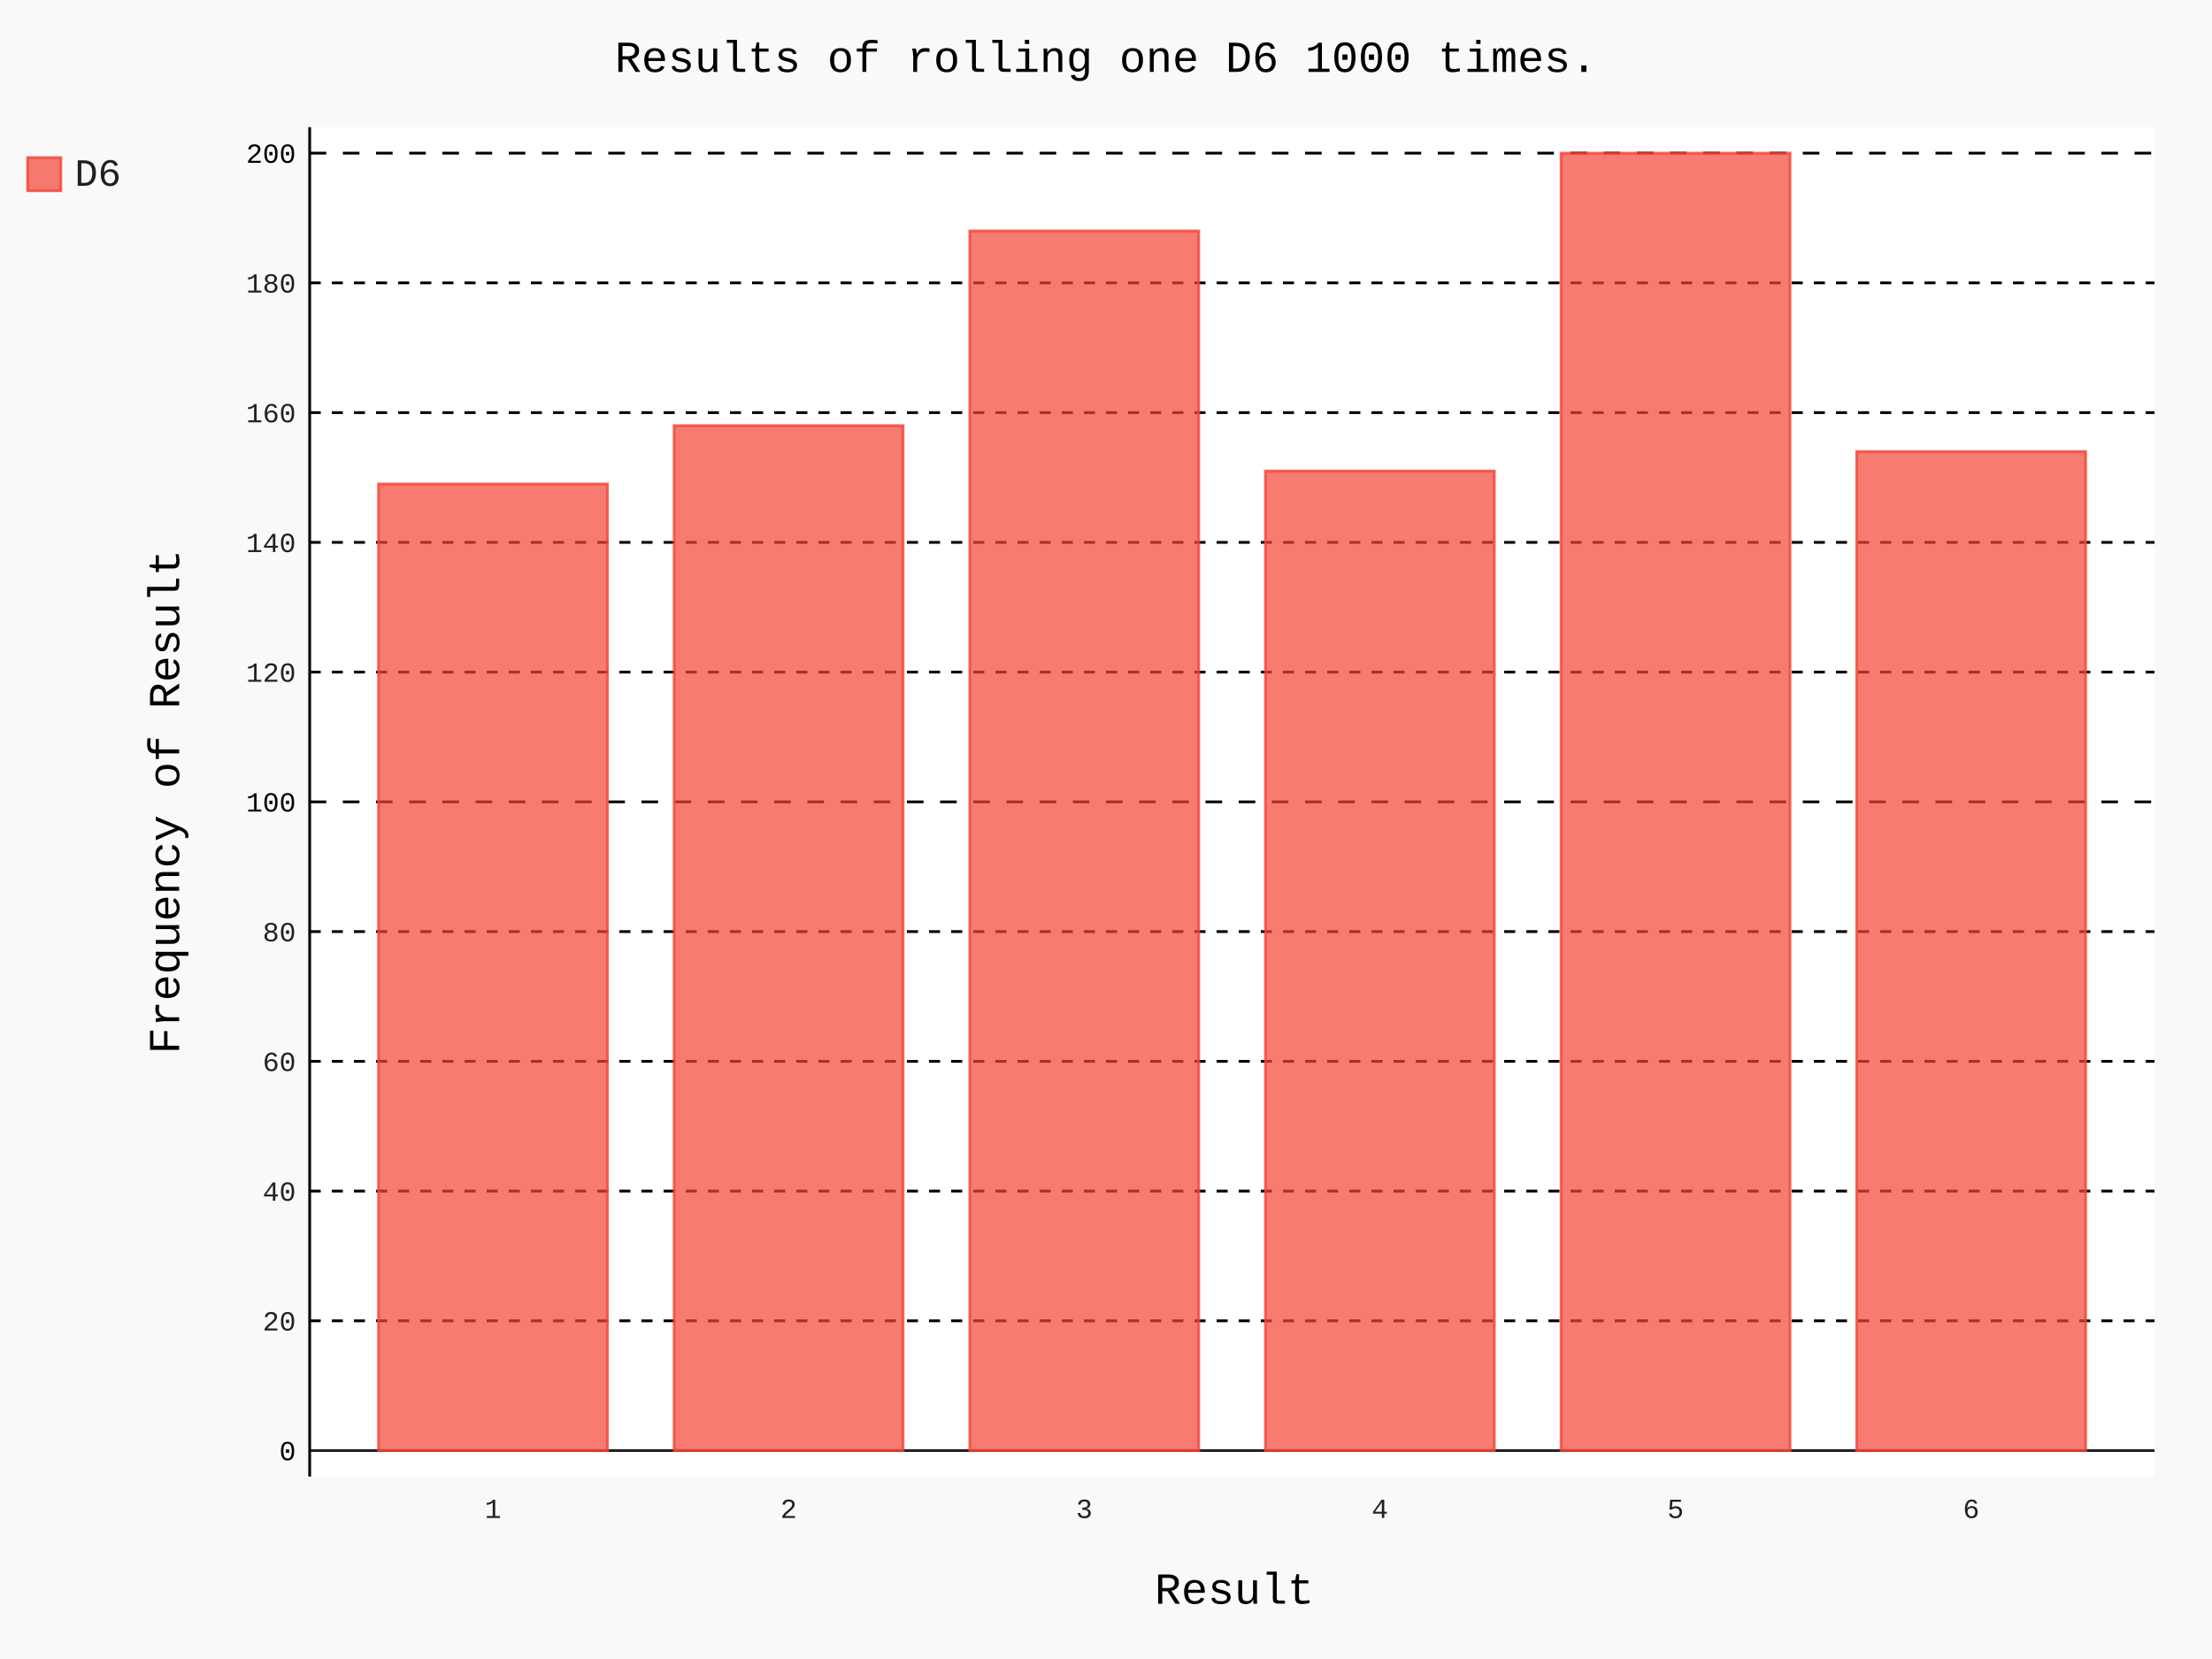
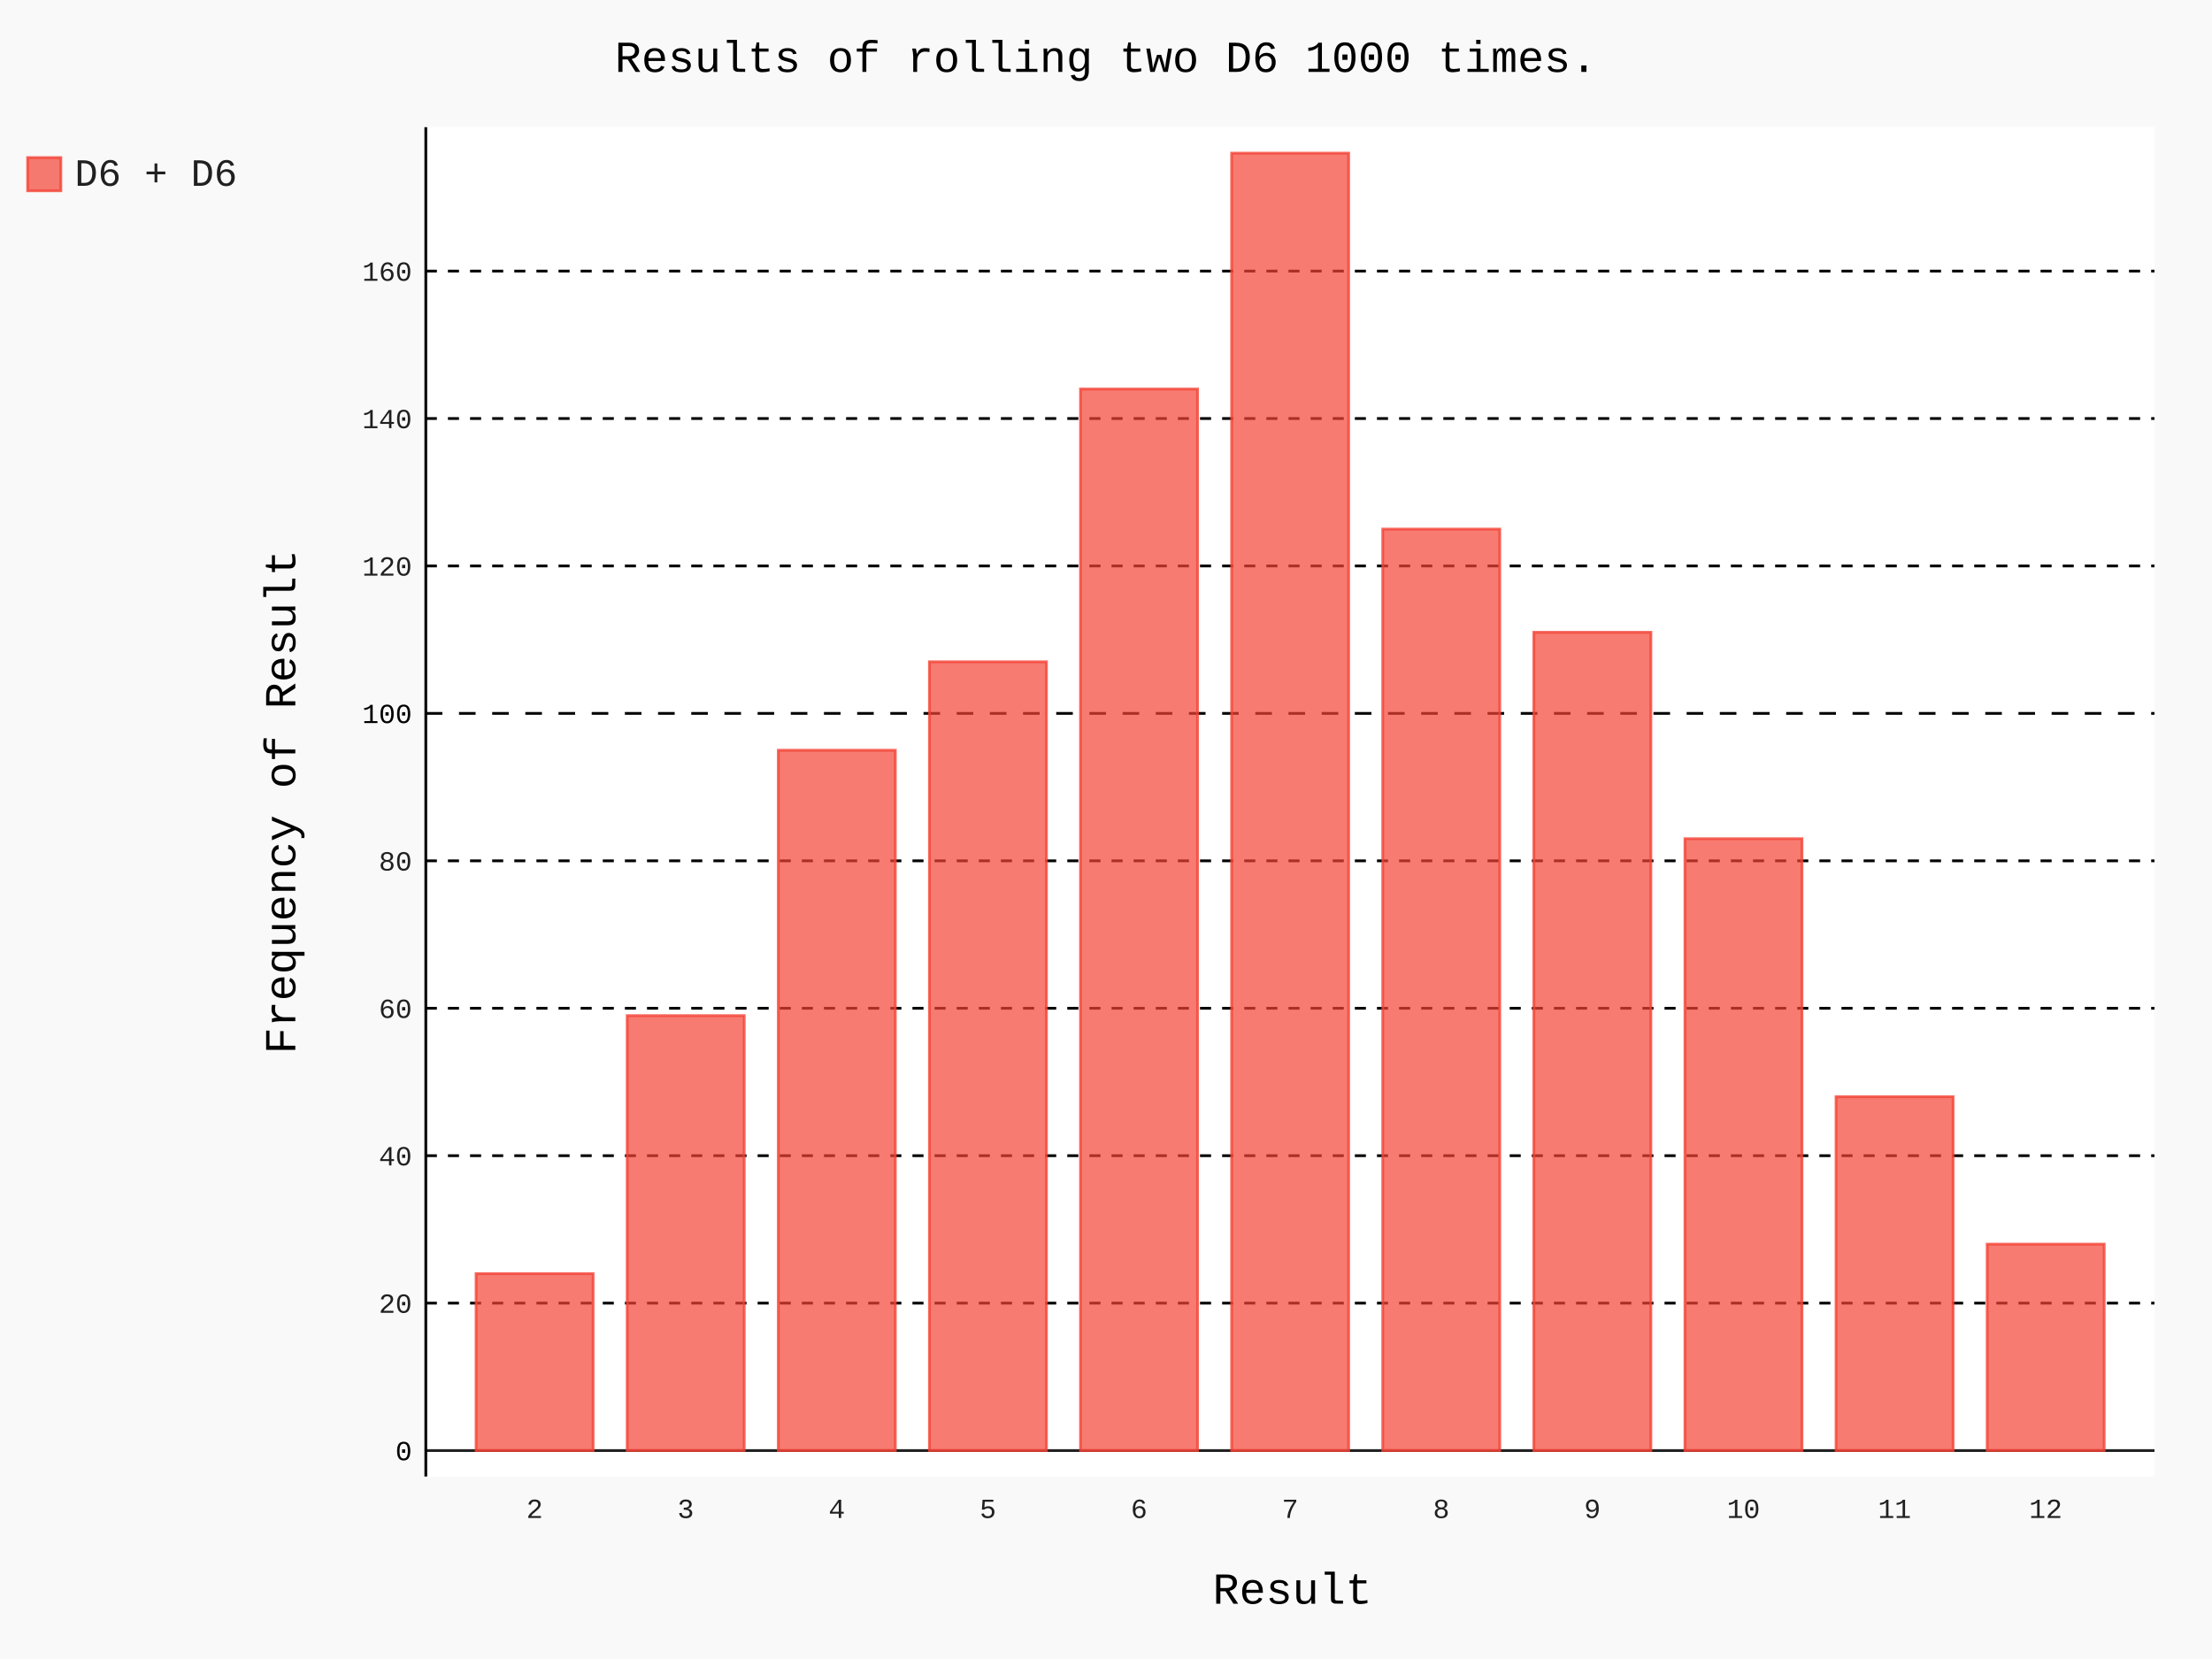
- <svg xmlns="http://www.w3.org/2000/svg" id="chart-b6f6c526-5add-4656-a0cb-c7dac02ddfa5" class="pygal-chart" viewBox="0 0 800 600">
+ <svg xmlns="http://www.w3.org/2000/svg" id="chart-33bcd20e-a2d9-48b5-a888-8a947f97228a" class="pygal-chart" viewBox="0 0 800 600">
  <defs>
-     <style type="text/css">#chart-b6f6c526-5add-4656-a0cb-c7dac02ddfa5{-webkit-user-select:none;-webkit-font-smoothing:antialiased;font-family:Consolas,"Liberation Mono",Menlo,Courier,monospace}#chart-b6f6c526-5add-4656-a0cb-c7dac02ddfa5 .title{font-family:Consolas,"Liberation Mono",Menlo,Courier,monospace;font-size:16px}#chart-b6f6c526-5add-4656-a0cb-c7dac02ddfa5 .legends .legend text{font-family:Consolas,"Liberation Mono",Menlo,Courier,monospace;font-size:14px}#chart-b6f6c526-5add-4656-a0cb-c7dac02ddfa5 .axis text{font-family:Consolas,"Liberation Mono",Menlo,Courier,monospace;font-size:10px}#chart-b6f6c526-5add-4656-a0cb-c7dac02ddfa5 .axis text.major{font-family:Consolas,"Liberation Mono",Menlo,Courier,monospace;font-size:10px}#chart-b6f6c526-5add-4656-a0cb-c7dac02ddfa5 .text-overlay text.value{font-family:Consolas,"Liberation Mono",Menlo,Courier,monospace;font-size:16px}#chart-b6f6c526-5add-4656-a0cb-c7dac02ddfa5 .text-overlay text.label{font-family:Consolas,"Liberation Mono",Menlo,Courier,monospace;font-size:10px}#chart-b6f6c526-5add-4656-a0cb-c7dac02ddfa5 .tooltip{font-family:Consolas,"Liberation Mono",Menlo,Courier,monospace;font-size:14px}#chart-b6f6c526-5add-4656-a0cb-c7dac02ddfa5 text.no_data{font-family:Consolas,"Liberation Mono",Menlo,Courier,monospace;font-size:64px}
- #chart-b6f6c526-5add-4656-a0cb-c7dac02ddfa5{background-color:rgba(249,249,249,1)}#chart-b6f6c526-5add-4656-a0cb-c7dac02ddfa5 path,#chart-b6f6c526-5add-4656-a0cb-c7dac02ddfa5 line,#chart-b6f6c526-5add-4656-a0cb-c7dac02ddfa5 rect,#chart-b6f6c526-5add-4656-a0cb-c7dac02ddfa5 circle{-webkit-transition:150ms;-moz-transition:150ms;transition:150ms}#chart-b6f6c526-5add-4656-a0cb-c7dac02ddfa5 .graph &gt; .background{fill:rgba(249,249,249,1)}#chart-b6f6c526-5add-4656-a0cb-c7dac02ddfa5 .plot &gt; .background{fill:rgba(255,255,255,1)}#chart-b6f6c526-5add-4656-a0cb-c7dac02ddfa5 .graph{fill:rgba(0,0,0,.87)}#chart-b6f6c526-5add-4656-a0cb-c7dac02ddfa5 text.no_data{fill:rgba(0,0,0,1)}#chart-b6f6c526-5add-4656-a0cb-c7dac02ddfa5 .title{fill:rgba(0,0,0,1)}#chart-b6f6c526-5add-4656-a0cb-c7dac02ddfa5 .legends .legend text{fill:rgba(0,0,0,.87)}#chart-b6f6c526-5add-4656-a0cb-c7dac02ddfa5 .legends .legend:hover text{fill:rgba(0,0,0,1)}#chart-b6f6c526-5add-4656-a0cb-c7dac02ddfa5 .axis .line{stroke:rgba(0,0,0,1)}#chart-b6f6c526-5add-4656-a0cb-c7dac02ddfa5 .axis .guide.line{stroke:rgba(0,0,0,.54)}#chart-b6f6c526-5add-4656-a0cb-c7dac02ddfa5 .axis .major.line{stroke:rgba(0,0,0,.87)}#chart-b6f6c526-5add-4656-a0cb-c7dac02ddfa5 .axis text.major{fill:rgba(0,0,0,1)}#chart-b6f6c526-5add-4656-a0cb-c7dac02ddfa5 .axis.y .guides:hover .guide.line,#chart-b6f6c526-5add-4656-a0cb-c7dac02ddfa5 .line-graph .axis.x .guides:hover .guide.line,#chart-b6f6c526-5add-4656-a0cb-c7dac02ddfa5 .stackedline-graph .axis.x .guides:hover .guide.line,#chart-b6f6c526-5add-4656-a0cb-c7dac02ddfa5 .xy-graph .axis.x .guides:hover .guide.line{stroke:rgba(0,0,0,1)}#chart-b6f6c526-5add-4656-a0cb-c7dac02ddfa5 .axis .guides:hover text{fill:rgba(0,0,0,1)}#chart-b6f6c526-5add-4656-a0cb-c7dac02ddfa5 .reactive{fill-opacity:.7;stroke-opacity:.8;stroke-width:1}#chart-b6f6c526-5add-4656-a0cb-c7dac02ddfa5 .ci{stroke:rgba(0,0,0,.87)}#chart-b6f6c526-5add-4656-a0cb-c7dac02ddfa5 .reactive.active,#chart-b6f6c526-5add-4656-a0cb-c7dac02ddfa5 .active .reactive{fill-opacity:.8;stroke-opacity:.9;stroke-width:4}#chart-b6f6c526-5add-4656-a0cb-c7dac02ddfa5 .ci .reactive.active{stroke-width:1.5}#chart-b6f6c526-5add-4656-a0cb-c7dac02ddfa5 .series text{fill:rgba(0,0,0,1)}#chart-b6f6c526-5add-4656-a0cb-c7dac02ddfa5 .tooltip rect{fill:rgba(255,255,255,1);stroke:rgba(0,0,0,1);-webkit-transition:opacity 150ms;-moz-transition:opacity 150ms;transition:opacity 150ms}#chart-b6f6c526-5add-4656-a0cb-c7dac02ddfa5 .tooltip .label{fill:rgba(0,0,0,.87)}#chart-b6f6c526-5add-4656-a0cb-c7dac02ddfa5 .tooltip .label{fill:rgba(0,0,0,.87)}#chart-b6f6c526-5add-4656-a0cb-c7dac02ddfa5 .tooltip .legend{font-size:.8em;fill:rgba(0,0,0,.54)}#chart-b6f6c526-5add-4656-a0cb-c7dac02ddfa5 .tooltip .x_label{font-size:.6em;fill:rgba(0,0,0,1)}#chart-b6f6c526-5add-4656-a0cb-c7dac02ddfa5 .tooltip .xlink{font-size:.5em;text-decoration:underline}#chart-b6f6c526-5add-4656-a0cb-c7dac02ddfa5 .tooltip .value{font-size:1.5em}#chart-b6f6c526-5add-4656-a0cb-c7dac02ddfa5 .bound{font-size:.5em}#chart-b6f6c526-5add-4656-a0cb-c7dac02ddfa5 .max-value{font-size:.75em;fill:rgba(0,0,0,.54)}#chart-b6f6c526-5add-4656-a0cb-c7dac02ddfa5 .map-element{fill:rgba(255,255,255,1);stroke:rgba(0,0,0,.54) !important}#chart-b6f6c526-5add-4656-a0cb-c7dac02ddfa5 .map-element .reactive{fill-opacity:inherit;stroke-opacity:inherit}#chart-b6f6c526-5add-4656-a0cb-c7dac02ddfa5 .color-0,#chart-b6f6c526-5add-4656-a0cb-c7dac02ddfa5 .color-0 a:visited{stroke:#F44336;fill:#F44336}#chart-b6f6c526-5add-4656-a0cb-c7dac02ddfa5 .text-overlay .color-0 text{fill:black}
- #chart-b6f6c526-5add-4656-a0cb-c7dac02ddfa5 text.no_data{text-anchor:middle}#chart-b6f6c526-5add-4656-a0cb-c7dac02ddfa5 .guide.line{fill:none}#chart-b6f6c526-5add-4656-a0cb-c7dac02ddfa5 .centered{text-anchor:middle}#chart-b6f6c526-5add-4656-a0cb-c7dac02ddfa5 .title{text-anchor:middle}#chart-b6f6c526-5add-4656-a0cb-c7dac02ddfa5 .legends .legend text{fill-opacity:1}#chart-b6f6c526-5add-4656-a0cb-c7dac02ddfa5 .axis.x text{text-anchor:middle}#chart-b6f6c526-5add-4656-a0cb-c7dac02ddfa5 .axis.x:not(.web) text[transform]{text-anchor:start}#chart-b6f6c526-5add-4656-a0cb-c7dac02ddfa5 .axis.x:not(.web) text[transform].backwards{text-anchor:end}#chart-b6f6c526-5add-4656-a0cb-c7dac02ddfa5 .axis.y text{text-anchor:end}#chart-b6f6c526-5add-4656-a0cb-c7dac02ddfa5 .axis.y text[transform].backwards{text-anchor:start}#chart-b6f6c526-5add-4656-a0cb-c7dac02ddfa5 .axis.y2 text{text-anchor:start}#chart-b6f6c526-5add-4656-a0cb-c7dac02ddfa5 .axis.y2 text[transform].backwards{text-anchor:end}#chart-b6f6c526-5add-4656-a0cb-c7dac02ddfa5 .axis .guide.line{stroke-dasharray:4,4;stroke:black}#chart-b6f6c526-5add-4656-a0cb-c7dac02ddfa5 .axis .major.guide.line{stroke-dasharray:6,6;stroke:black}#chart-b6f6c526-5add-4656-a0cb-c7dac02ddfa5 .horizontal .axis.y .guide.line,#chart-b6f6c526-5add-4656-a0cb-c7dac02ddfa5 .horizontal .axis.y2 .guide.line,#chart-b6f6c526-5add-4656-a0cb-c7dac02ddfa5 .vertical .axis.x .guide.line{opacity:0}#chart-b6f6c526-5add-4656-a0cb-c7dac02ddfa5 .horizontal .axis.always_show .guide.line,#chart-b6f6c526-5add-4656-a0cb-c7dac02ddfa5 .vertical .axis.always_show .guide.line{opacity:1 !important}#chart-b6f6c526-5add-4656-a0cb-c7dac02ddfa5 .axis.y .guides:hover .guide.line,#chart-b6f6c526-5add-4656-a0cb-c7dac02ddfa5 .axis.y2 .guides:hover .guide.line,#chart-b6f6c526-5add-4656-a0cb-c7dac02ddfa5 .axis.x .guides:hover .guide.line{opacity:1}#chart-b6f6c526-5add-4656-a0cb-c7dac02ddfa5 .axis .guides:hover text{opacity:1}#chart-b6f6c526-5add-4656-a0cb-c7dac02ddfa5 .nofill{fill:none}#chart-b6f6c526-5add-4656-a0cb-c7dac02ddfa5 .subtle-fill{fill-opacity:.2}#chart-b6f6c526-5add-4656-a0cb-c7dac02ddfa5 .dot{stroke-width:1px;fill-opacity:1;stroke-opacity:1}#chart-b6f6c526-5add-4656-a0cb-c7dac02ddfa5 .dot.active{stroke-width:5px}#chart-b6f6c526-5add-4656-a0cb-c7dac02ddfa5 .dot.negative{fill:transparent}#chart-b6f6c526-5add-4656-a0cb-c7dac02ddfa5 text,#chart-b6f6c526-5add-4656-a0cb-c7dac02ddfa5 tspan{stroke:none !important}#chart-b6f6c526-5add-4656-a0cb-c7dac02ddfa5 .series text.active{opacity:1}#chart-b6f6c526-5add-4656-a0cb-c7dac02ddfa5 .tooltip rect{fill-opacity:.95;stroke-width:.5}#chart-b6f6c526-5add-4656-a0cb-c7dac02ddfa5 .tooltip text{fill-opacity:1}#chart-b6f6c526-5add-4656-a0cb-c7dac02ddfa5 .showable{visibility:hidden}#chart-b6f6c526-5add-4656-a0cb-c7dac02ddfa5 .showable.shown{visibility:visible}#chart-b6f6c526-5add-4656-a0cb-c7dac02ddfa5 .gauge-background{fill:rgba(229,229,229,1);stroke:none}#chart-b6f6c526-5add-4656-a0cb-c7dac02ddfa5 .bg-lines{stroke:rgba(249,249,249,1);stroke-width:2px}</style>
+     <style type="text/css">#chart-33bcd20e-a2d9-48b5-a888-8a947f97228a{-webkit-user-select:none;-webkit-font-smoothing:antialiased;font-family:Consolas,"Liberation Mono",Menlo,Courier,monospace}#chart-33bcd20e-a2d9-48b5-a888-8a947f97228a .title{font-family:Consolas,"Liberation Mono",Menlo,Courier,monospace;font-size:16px}#chart-33bcd20e-a2d9-48b5-a888-8a947f97228a .legends .legend text{font-family:Consolas,"Liberation Mono",Menlo,Courier,monospace;font-size:14px}#chart-33bcd20e-a2d9-48b5-a888-8a947f97228a .axis text{font-family:Consolas,"Liberation Mono",Menlo,Courier,monospace;font-size:10px}#chart-33bcd20e-a2d9-48b5-a888-8a947f97228a .axis text.major{font-family:Consolas,"Liberation Mono",Menlo,Courier,monospace;font-size:10px}#chart-33bcd20e-a2d9-48b5-a888-8a947f97228a .text-overlay text.value{font-family:Consolas,"Liberation Mono",Menlo,Courier,monospace;font-size:16px}#chart-33bcd20e-a2d9-48b5-a888-8a947f97228a .text-overlay text.label{font-family:Consolas,"Liberation Mono",Menlo,Courier,monospace;font-size:10px}#chart-33bcd20e-a2d9-48b5-a888-8a947f97228a .tooltip{font-family:Consolas,"Liberation Mono",Menlo,Courier,monospace;font-size:14px}#chart-33bcd20e-a2d9-48b5-a888-8a947f97228a text.no_data{font-family:Consolas,"Liberation Mono",Menlo,Courier,monospace;font-size:64px}
+ #chart-33bcd20e-a2d9-48b5-a888-8a947f97228a{background-color:rgba(249,249,249,1)}#chart-33bcd20e-a2d9-48b5-a888-8a947f97228a path,#chart-33bcd20e-a2d9-48b5-a888-8a947f97228a line,#chart-33bcd20e-a2d9-48b5-a888-8a947f97228a rect,#chart-33bcd20e-a2d9-48b5-a888-8a947f97228a circle{-webkit-transition:150ms;-moz-transition:150ms;transition:150ms}#chart-33bcd20e-a2d9-48b5-a888-8a947f97228a .graph &gt; .background{fill:rgba(249,249,249,1)}#chart-33bcd20e-a2d9-48b5-a888-8a947f97228a .plot &gt; .background{fill:rgba(255,255,255,1)}#chart-33bcd20e-a2d9-48b5-a888-8a947f97228a .graph{fill:rgba(0,0,0,.87)}#chart-33bcd20e-a2d9-48b5-a888-8a947f97228a text.no_data{fill:rgba(0,0,0,1)}#chart-33bcd20e-a2d9-48b5-a888-8a947f97228a .title{fill:rgba(0,0,0,1)}#chart-33bcd20e-a2d9-48b5-a888-8a947f97228a .legends .legend text{fill:rgba(0,0,0,.87)}#chart-33bcd20e-a2d9-48b5-a888-8a947f97228a .legends .legend:hover text{fill:rgba(0,0,0,1)}#chart-33bcd20e-a2d9-48b5-a888-8a947f97228a .axis .line{stroke:rgba(0,0,0,1)}#chart-33bcd20e-a2d9-48b5-a888-8a947f97228a .axis .guide.line{stroke:rgba(0,0,0,.54)}#chart-33bcd20e-a2d9-48b5-a888-8a947f97228a .axis .major.line{stroke:rgba(0,0,0,.87)}#chart-33bcd20e-a2d9-48b5-a888-8a947f97228a .axis text.major{fill:rgba(0,0,0,1)}#chart-33bcd20e-a2d9-48b5-a888-8a947f97228a .axis.y .guides:hover .guide.line,#chart-33bcd20e-a2d9-48b5-a888-8a947f97228a .line-graph .axis.x .guides:hover .guide.line,#chart-33bcd20e-a2d9-48b5-a888-8a947f97228a .stackedline-graph .axis.x .guides:hover .guide.line,#chart-33bcd20e-a2d9-48b5-a888-8a947f97228a .xy-graph .axis.x .guides:hover .guide.line{stroke:rgba(0,0,0,1)}#chart-33bcd20e-a2d9-48b5-a888-8a947f97228a .axis .guides:hover text{fill:rgba(0,0,0,1)}#chart-33bcd20e-a2d9-48b5-a888-8a947f97228a .reactive{fill-opacity:.7;stroke-opacity:.8;stroke-width:1}#chart-33bcd20e-a2d9-48b5-a888-8a947f97228a .ci{stroke:rgba(0,0,0,.87)}#chart-33bcd20e-a2d9-48b5-a888-8a947f97228a .reactive.active,#chart-33bcd20e-a2d9-48b5-a888-8a947f97228a .active .reactive{fill-opacity:.8;stroke-opacity:.9;stroke-width:4}#chart-33bcd20e-a2d9-48b5-a888-8a947f97228a .ci .reactive.active{stroke-width:1.5}#chart-33bcd20e-a2d9-48b5-a888-8a947f97228a .series text{fill:rgba(0,0,0,1)}#chart-33bcd20e-a2d9-48b5-a888-8a947f97228a .tooltip rect{fill:rgba(255,255,255,1);stroke:rgba(0,0,0,1);-webkit-transition:opacity 150ms;-moz-transition:opacity 150ms;transition:opacity 150ms}#chart-33bcd20e-a2d9-48b5-a888-8a947f97228a .tooltip .label{fill:rgba(0,0,0,.87)}#chart-33bcd20e-a2d9-48b5-a888-8a947f97228a .tooltip .label{fill:rgba(0,0,0,.87)}#chart-33bcd20e-a2d9-48b5-a888-8a947f97228a .tooltip .legend{font-size:.8em;fill:rgba(0,0,0,.54)}#chart-33bcd20e-a2d9-48b5-a888-8a947f97228a .tooltip .x_label{font-size:.6em;fill:rgba(0,0,0,1)}#chart-33bcd20e-a2d9-48b5-a888-8a947f97228a .tooltip .xlink{font-size:.5em;text-decoration:underline}#chart-33bcd20e-a2d9-48b5-a888-8a947f97228a .tooltip .value{font-size:1.5em}#chart-33bcd20e-a2d9-48b5-a888-8a947f97228a .bound{font-size:.5em}#chart-33bcd20e-a2d9-48b5-a888-8a947f97228a .max-value{font-size:.75em;fill:rgba(0,0,0,.54)}#chart-33bcd20e-a2d9-48b5-a888-8a947f97228a .map-element{fill:rgba(255,255,255,1);stroke:rgba(0,0,0,.54) !important}#chart-33bcd20e-a2d9-48b5-a888-8a947f97228a .map-element .reactive{fill-opacity:inherit;stroke-opacity:inherit}#chart-33bcd20e-a2d9-48b5-a888-8a947f97228a .color-0,#chart-33bcd20e-a2d9-48b5-a888-8a947f97228a .color-0 a:visited{stroke:#F44336;fill:#F44336}#chart-33bcd20e-a2d9-48b5-a888-8a947f97228a .text-overlay .color-0 text{fill:black}
+ #chart-33bcd20e-a2d9-48b5-a888-8a947f97228a text.no_data{text-anchor:middle}#chart-33bcd20e-a2d9-48b5-a888-8a947f97228a .guide.line{fill:none}#chart-33bcd20e-a2d9-48b5-a888-8a947f97228a .centered{text-anchor:middle}#chart-33bcd20e-a2d9-48b5-a888-8a947f97228a .title{text-anchor:middle}#chart-33bcd20e-a2d9-48b5-a888-8a947f97228a .legends .legend text{fill-opacity:1}#chart-33bcd20e-a2d9-48b5-a888-8a947f97228a .axis.x text{text-anchor:middle}#chart-33bcd20e-a2d9-48b5-a888-8a947f97228a .axis.x:not(.web) text[transform]{text-anchor:start}#chart-33bcd20e-a2d9-48b5-a888-8a947f97228a .axis.x:not(.web) text[transform].backwards{text-anchor:end}#chart-33bcd20e-a2d9-48b5-a888-8a947f97228a .axis.y text{text-anchor:end}#chart-33bcd20e-a2d9-48b5-a888-8a947f97228a .axis.y text[transform].backwards{text-anchor:start}#chart-33bcd20e-a2d9-48b5-a888-8a947f97228a .axis.y2 text{text-anchor:start}#chart-33bcd20e-a2d9-48b5-a888-8a947f97228a .axis.y2 text[transform].backwards{text-anchor:end}#chart-33bcd20e-a2d9-48b5-a888-8a947f97228a .axis .guide.line{stroke-dasharray:4,4;stroke:black}#chart-33bcd20e-a2d9-48b5-a888-8a947f97228a .axis .major.guide.line{stroke-dasharray:6,6;stroke:black}#chart-33bcd20e-a2d9-48b5-a888-8a947f97228a .horizontal .axis.y .guide.line,#chart-33bcd20e-a2d9-48b5-a888-8a947f97228a .horizontal .axis.y2 .guide.line,#chart-33bcd20e-a2d9-48b5-a888-8a947f97228a .vertical .axis.x .guide.line{opacity:0}#chart-33bcd20e-a2d9-48b5-a888-8a947f97228a .horizontal .axis.always_show .guide.line,#chart-33bcd20e-a2d9-48b5-a888-8a947f97228a .vertical .axis.always_show .guide.line{opacity:1 !important}#chart-33bcd20e-a2d9-48b5-a888-8a947f97228a .axis.y .guides:hover .guide.line,#chart-33bcd20e-a2d9-48b5-a888-8a947f97228a .axis.y2 .guides:hover .guide.line,#chart-33bcd20e-a2d9-48b5-a888-8a947f97228a .axis.x .guides:hover .guide.line{opacity:1}#chart-33bcd20e-a2d9-48b5-a888-8a947f97228a .axis .guides:hover text{opacity:1}#chart-33bcd20e-a2d9-48b5-a888-8a947f97228a .nofill{fill:none}#chart-33bcd20e-a2d9-48b5-a888-8a947f97228a .subtle-fill{fill-opacity:.2}#chart-33bcd20e-a2d9-48b5-a888-8a947f97228a .dot{stroke-width:1px;fill-opacity:1;stroke-opacity:1}#chart-33bcd20e-a2d9-48b5-a888-8a947f97228a .dot.active{stroke-width:5px}#chart-33bcd20e-a2d9-48b5-a888-8a947f97228a .dot.negative{fill:transparent}#chart-33bcd20e-a2d9-48b5-a888-8a947f97228a text,#chart-33bcd20e-a2d9-48b5-a888-8a947f97228a tspan{stroke:none !important}#chart-33bcd20e-a2d9-48b5-a888-8a947f97228a .series text.active{opacity:1}#chart-33bcd20e-a2d9-48b5-a888-8a947f97228a .tooltip rect{fill-opacity:.95;stroke-width:.5}#chart-33bcd20e-a2d9-48b5-a888-8a947f97228a .tooltip text{fill-opacity:1}#chart-33bcd20e-a2d9-48b5-a888-8a947f97228a .showable{visibility:hidden}#chart-33bcd20e-a2d9-48b5-a888-8a947f97228a .showable.shown{visibility:visible}#chart-33bcd20e-a2d9-48b5-a888-8a947f97228a .gauge-background{fill:rgba(229,229,229,1);stroke:none}#chart-33bcd20e-a2d9-48b5-a888-8a947f97228a .bg-lines{stroke:rgba(249,249,249,1);stroke-width:2px}</style>
  </defs>
  <g class="graph bar-graph vertical">
    <rect x="0" y="0" width="800" height="600" class="background" />
-     <g transform="translate(112, 46)" class="plot">
-       <rect x="0" y="0" width="667.2" height="488" class="background" />
+     <g transform="translate(154, 46)" class="plot">
+       <rect x="0" y="0" width="625.2" height="488" class="background" />
      <g class="axis y always_show">
        <g class="guides">
-           <path d="M0 478.615 h667.2" class="axis major line" />
+           <path d="M0 478.615 h625.2" class="axis major line" />
          <text x="-5" y="482.115" class="major">0</text>
        </g>
        <g class="guides">
-           <path d="M0 431.692 h667.2" class="guide line" />
-           <text x="-5" y="435.192" class="">20</text>
+           <path d="M0 425.294 h625.2" class="guide line" />
+           <text x="-5" y="428.794" class="">20</text>
        </g>
        <g class="guides">
-           <path d="M0 384.769 h667.2" class="guide line" />
-           <text x="-5" y="388.269" class="">40</text>
+           <path d="M0 371.972 h625.2" class="guide line" />
+           <text x="-5" y="375.472" class="">40</text>
        </g>
        <g class="guides">
-           <path d="M0 337.846 h667.2" class="guide line" />
-           <text x="-5" y="341.346" class="">60</text>
+           <path d="M0 318.65 h625.2" class="guide line" />
+           <text x="-5" y="322.15" class="">60</text>
        </g>
        <g class="guides">
-           <path d="M0 290.923 h667.2" class="guide line" />
-           <text x="-5" y="294.423" class="">80</text>
+           <path d="M0 265.329 h625.2" class="guide line" />
+           <text x="-5" y="268.829" class="">80</text>
        </g>
        <g class="guides">
-           <path d="M0 244 h667.2" class="major guide line" />
-           <text x="-5" y="247.5" class="major">100</text>
+           <path d="M0 212.007 h625.2" class="major guide line" />
+           <text x="-5" y="215.507" class="major">100</text>
        </g>
        <g class="guides">
-           <path d="M0 197.077 h667.2" class="guide line" />
-           <text x="-5" y="200.577" class="">120</text>
+           <path d="M0 158.685 h625.2" class="guide line" />
+           <text x="-5" y="162.185" class="">120</text>
        </g>
        <g class="guides">
-           <path d="M0 150.154 h667.2" class="guide line" />
-           <text x="-5" y="153.654" class="">140</text>
+           <path d="M0 105.364 h625.2" class="guide line" />
+           <text x="-5" y="108.864" class="">140</text>
        </g>
        <g class="guides">
-           <path d="M0 103.231 h667.2" class="guide line" />
-           <text x="-5" y="106.731" class="">160</text>
-         </g>
-         <g class="guides">
-           <path d="M0 56.308 h667.2" class="guide line" />
-           <text x="-5" y="59.808" class="">180</text>
-         </g>
-         <g class="guides">
-           <path d="M0 9.385 h667.2" class="major guide line" />
-           <text x="-5" y="12.885" class="major">200</text>
+           <path d="M0 52.042 h625.2" class="guide line" />
+           <text x="-5" y="55.542" class="">160</text>
        </g>
      </g>
      <g class="axis x">
        <path d="M0 0 v488" class="line" />
        <g class="guides">
-           <path d="M66.292 0 v488" class="guide line" />
-           <text x="66.292" y="503.0" class="">1</text>
+           <path d="M39.348 0 v488" class="guide line" />
+           <text x="39.348" y="503.0" class="">2</text>
        </g>
        <g class="guides">
-           <path d="M173.215 0 v488" class="guide line" />
-           <text x="173.215" y="503.0" class="">2</text>
+           <path d="M93.999 0 v488" class="guide line" />
+           <text x="93.999" y="503.0" class="">3</text>
        </g>
        <g class="guides">
-           <path d="M280.138 0 v488" class="guide line" />
-           <text x="280.138" y="503.0" class="">3</text>
+           <path d="M148.649 0 v488" class="guide line" />
+           <text x="148.649" y="503.0" class="">4</text>
        </g>
        <g class="guides">
-           <path d="M387.062 0 v488" class="guide line" />
-           <text x="387.062" y="503.0" class="">4</text>
+           <path d="M203.299 0 v488" class="guide line" />
+           <text x="203.299" y="503.0" class="">5</text>
        </g>
        <g class="guides">
-           <path d="M493.985 0 v488" class="guide line" />
-           <text x="493.985" y="503.0" class="">5</text>
+           <path d="M257.95 0 v488" class="guide line" />
+           <text x="257.95" y="503.0" class="">6</text>
        </g>
        <g class="guides">
-           <path d="M600.908 0 v488" class="guide line" />
-           <text x="600.908" y="503.0" class="">6</text>
+           <path d="M312.6 0 v488" class="guide line" />
+           <text x="312.6" y="503.0" class="">7</text>
+         </g>
+         <g class="guides">
+           <path d="M367.25 0 v488" class="guide line" />
+           <text x="367.25" y="503.0" class="">8</text>
+         </g>
+         <g class="guides">
+           <path d="M421.901 0 v488" class="guide line" />
+           <text x="421.901" y="503.0" class="">9</text>
+         </g>
+         <g class="guides">
+           <path d="M476.551 0 v488" class="guide line" />
+           <text x="476.551" y="503.0" class="">10</text>
+         </g>
+         <g class="guides">
+           <path d="M531.201 0 v488" class="guide line" />
+           <text x="531.201" y="503.0" class="">11</text>
+         </g>
+         <g class="guides">
+           <path d="M585.852 0 v488" class="guide line" />
+           <text x="585.852" y="503.0" class="">12</text>
        </g>
      </g>
      <g class="series serie-0 color-0">
        <g class="bars">
          <g class="bar">
-             <rect x="24.892" y="129.038" rx="0" ry="0" width="82.801" height="349.577" class="rect reactive tooltip-trigger" />
+             <rect x="18.188" y="414.629" rx="0" ry="0" width="42.321" height="63.986" class="rect reactive tooltip-trigger" />
          </g>
          <g class="bar">
-             <rect x="131.815" y="107.923" rx="0" ry="0" width="82.801" height="370.692" class="rect reactive tooltip-trigger" />
+             <rect x="72.838" y="321.316" rx="0" ry="0" width="42.321" height="157.299" class="rect reactive tooltip-trigger" />
          </g>
          <g class="bar">
-             <rect x="238.738" y="37.538" rx="0" ry="0" width="82.801" height="441.077" class="rect reactive tooltip-trigger" />
+             <rect x="127.488" y="225.337" rx="0" ry="0" width="42.321" height="253.278" class="rect reactive tooltip-trigger" />
          </g>
          <g class="bar">
-             <rect x="345.661" y="124.346" rx="0" ry="0" width="82.801" height="354.269" class="rect reactive tooltip-trigger" />
+             <rect x="182.139" y="193.344" rx="0" ry="0" width="42.321" height="285.271" class="rect reactive tooltip-trigger" />
          </g>
          <g class="bar">
-             <rect x="452.584" y="9.385" rx="0" ry="0" width="82.801" height="469.231" class="rect reactive tooltip-trigger" />
+             <rect x="236.789" y="94.699" rx="0" ry="0" width="42.321" height="383.916" class="rect reactive tooltip-trigger" />
          </g>
          <g class="bar">
-             <rect x="559.507" y="117.308" rx="0" ry="0" width="82.801" height="361.308" class="rect reactive tooltip-trigger" />
+             <rect x="291.439" y="9.385" rx="0" ry="0" width="42.321" height="469.231" class="rect reactive tooltip-trigger" />
+           </g>
+           <g class="bar">
+             <rect x="346.09" y="145.355" rx="0" ry="0" width="42.321" height="333.26" class="rect reactive tooltip-trigger" />
+           </g>
+           <g class="bar">
+             <rect x="400.74" y="182.68" rx="0" ry="0" width="42.321" height="295.935" class="rect reactive tooltip-trigger" />
+           </g>
+           <g class="bar">
+             <rect x="455.39" y="257.33" rx="0" ry="0" width="42.321" height="221.285" class="rect reactive tooltip-trigger" />
+           </g>
+           <g class="bar">
+             <rect x="510.041" y="350.643" rx="0" ry="0" width="42.321" height="127.972" class="rect reactive tooltip-trigger" />
+           </g>
+           <g class="bar">
+             <rect x="564.691" y="403.965" rx="0" ry="0" width="42.321" height="74.65" class="rect reactive tooltip-trigger" />
          </g>
        </g>
      </g>
    </g>
    <g class="titles">
-       <text x="400.0" y="26" class="title plot_title">Results of rolling one D6 1000 times. </text>
-       <text x="446.4" y="580" class="title">Result</text>
-       <text x="38.8" y="316.0" class="title" transform="rotate(-90 38.8 290)">Frequency of Result</text>
+       <text x="400.0" y="26" class="title plot_title">Results of rolling two D6 1000 times. </text>
+       <text x="467.4" y="580" class="title">Result</text>
+       <text x="80.8" y="316.0" class="title" transform="rotate(-90 80.8 290)">Frequency of Result</text>
    </g>
-     <g transform="translate(112, 46)" class="plot overlay">
+     <g transform="translate(154, 46)" class="plot overlay">
      <g class="series serie-0 color-0" />
    </g>
-     <g transform="translate(112, 46)" class="plot text-overlay">
+     <g transform="translate(154, 46)" class="plot text-overlay">
      <g class="series serie-0 color-0" />
    </g>
-     <g transform="translate(112, 46)" class="plot tooltip-overlay">
+     <g transform="translate(154, 46)" class="plot tooltip-overlay">
      <g transform="translate(0 0)" style="opacity: 0" class="tooltip">
        <rect rx="0" ry="0" width="0" height="0" class="tooltip-box" />
        <g class="text" />
      </g>
    </g>
    <g transform="translate(10, 56)" class="legends">
      <g id="activate-serie-0" class="legend reactive activate-serie">
        <rect x="0.0" y="1.0" width="12" height="12" class="color-0 reactive" />
-         <text x="17.0" y="11.2">D6</text>
+         <text x="17.0" y="11.2">D6 + D6</text>
      </g>
    </g>
    <g transform="translate(790, 56)" class="legends" />
  </g>
</svg>
